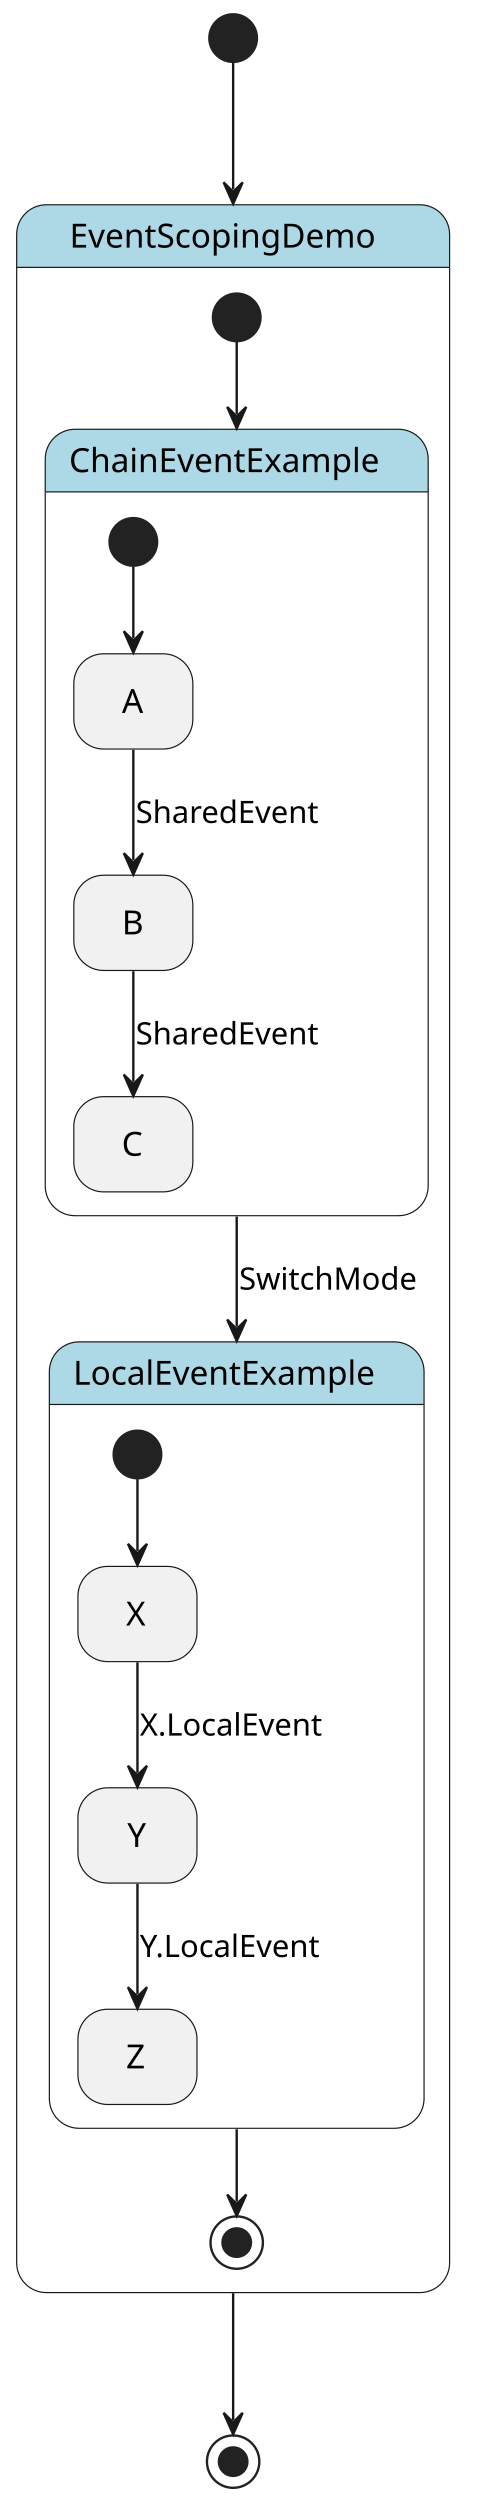
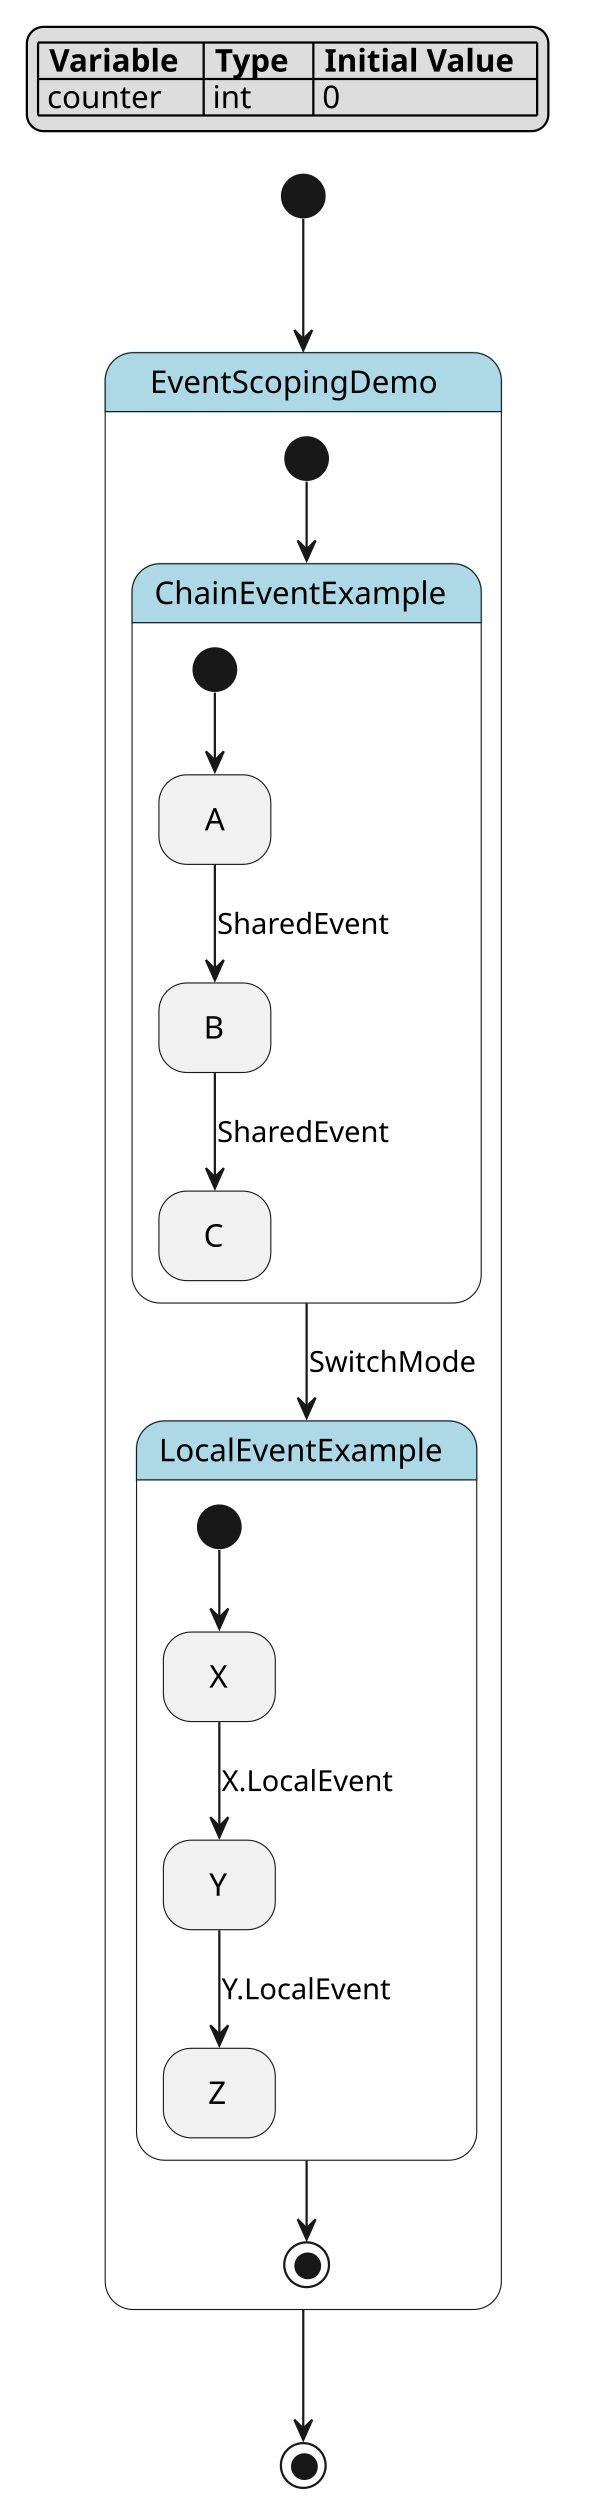
- <svg xmlns="http://www.w3.org/2000/svg" contentStyleType="text/css" data-diagram-type="STATE" height="1050px" preserveAspectRatio="none" style="width:202px;height:1050px;background:#FFFFFF;" version="1.1" viewBox="0 0 202 1050" width="202px" zoomAndPan="magnify">
+ <svg xmlns="http://www.w3.org/2000/svg" contentStyleType="text/css" height="1117px" preserveAspectRatio="none" style="width:265px;height:1117px;background:#FFFFFF;" version="1.1" viewBox="0 0 265 1117" width="265px" zoomAndPan="magnify">
  <defs />
  <g>
-     <path d="M19.5,86 L176.334,86 A12.5,12.5 0 0 1 188.834,98.5 L188.834,112.297 L7,112.297 L7,98.5 A12.5,12.5 0 0 1 19.5,86" fill="#ADD8E6" />
-     <rect fill="none" height="876.887" rx="12.5" ry="12.5" style="stroke:#181818;stroke-width:0.5;" width="181.834" x="7" y="86" />
-     <line style="stroke:#181818;stroke-width:0.5;" x1="7" x2="188.834" y1="112.297" y2="112.297" />
-     <text fill="#000000" font-family="sans-serif" font-size="14" lengthAdjust="spacing" textLength="137.389" x="29.223" y="103.995">EventScopingDemo</text>
-     <path d="M31.5,180.297 L167.334,180.297 A12.5,12.5 0 0 1 179.834,192.797 L179.834,206.594 L19,206.594 L19,192.797 A12.5,12.5 0 0 1 31.5,180.297" fill="#ADD8E6" />
-     <rect fill="none" height="330.297" rx="12.5" ry="12.5" style="stroke:#181818;stroke-width:0.5;" width="160.834" x="19" y="180.297" />
-     <line style="stroke:#181818;stroke-width:0.5;" x1="19" x2="179.834" y1="206.594" y2="206.594" />
-     <text fill="#000000" font-family="sans-serif" font-size="14" lengthAdjust="spacing" textLength="140.834" x="29" y="198.292">ChainEventExample</text>
-     <rect fill="#F1F1F1" height="40" rx="12.5" ry="12.5" style="stroke:#181818;stroke-width:0.5;" width="50" x="31" y="274.594" />
-     <text fill="#000000" font-family="sans-serif" font-size="14" lengthAdjust="spacing" textLength="9.577" x="51.211" y="299.44">A</text>
-     <rect fill="#F1F1F1" height="40" rx="12.5" ry="12.5" style="stroke:#181818;stroke-width:0.5;" width="50" x="31" y="367.594" />
-     <text fill="#000000" font-family="sans-serif" font-size="14" lengthAdjust="spacing" textLength="9.604" x="51.198" y="392.44">B</text>
-     <rect fill="#F1F1F1" height="40" rx="12.5" ry="12.5" style="stroke:#181818;stroke-width:0.5;" width="50" x="31" y="460.594" />
-     <text fill="#000000" font-family="sans-serif" font-size="14" lengthAdjust="spacing" textLength="9.775" x="51.112" y="485.44">C</text>
-     <ellipse cx="56" cy="227.594" fill="#222222" rx="10" ry="10" style="stroke:#222222;stroke-width:1;" />
-     <g class="link" data-entity-1="*start*event_scoping_demo__chain_event_example" data-entity-2="event_scoping_demo__chain_event_example__a" data-source-line="15" data-uid="lnk3" id="link_*start*event_scoping_demo__chain_event_example_event_scoping_demo__chain_event_example__a">
-       <path d="M56,237.904 C56,247.314 56,256.134 56,268.114" fill="none" id="*start*event_scoping_demo__chain_event_example-to-event_scoping_demo__chain_event_example__a" style="stroke:#181818;stroke-width:1;" />
-       <polygon fill="#181818" points="56,274.114,60,265.114,56,269.114,52,265.114,56,274.114" style="stroke:#181818;stroke-width:1;" />
+     <rect fill="#DDDDDD" height="46.594" id="_legend" rx="7.5" ry="7.5" style="stroke:#000000;stroke-width:1.0;" width="233" x="12" y="12" />
+     <text fill="#000000" font-family="sans-serif" font-size="14" font-weight="bold" lengthAdjust="spacing" textLength="64" x="22" y="31.995">Variable</text>
+     <text fill="#000000" font-family="sans-serif" font-size="14" font-weight="bold" lengthAdjust="spacing" textLength="39" x="96" y="31.995">Type</text>
+     <text fill="#000000" font-family="sans-serif" font-size="14" font-weight="bold" lengthAdjust="spacing" textLength="90" x="145" y="31.995">Initial Value</text>
+     <text fill="#000000" font-family="sans-serif" font-size="14" lengthAdjust="spacing" textLength="54" x="21" y="48.292">counter</text>
+     <text fill="#000000" font-family="sans-serif" font-size="14" lengthAdjust="spacing" textLength="17" x="95" y="48.292">int</text>
+     <text fill="#000000" font-family="sans-serif" font-size="14" lengthAdjust="spacing" textLength="9" x="144" y="48.292">0</text>
+     <line style="stroke:#000000;stroke-width:1.0;" x1="17" x2="240" y1="19" y2="19" />
+     <line style="stroke:#000000;stroke-width:1.0;" x1="17" x2="240" y1="35.297" y2="35.297" />
+     <line style="stroke:#000000;stroke-width:1.0;" x1="17" x2="240" y1="51.594" y2="51.594" />
+     <line style="stroke:#000000;stroke-width:1.0;" x1="17" x2="17" y1="19" y2="51.594" />
+     <line style="stroke:#000000;stroke-width:1.0;" x1="91" x2="91" y1="19" y2="51.594" />
+     <line style="stroke:#000000;stroke-width:1.0;" x1="140" x2="140" y1="19" y2="51.594" />
+     <line style="stroke:#000000;stroke-width:1.0;" x1="240" x2="240" y1="19" y2="51.594" />
+     <path d="M59.5,157.594 L211.5,157.594 A12.5,12.5 0 0 1 224,170.094 L224,183.891 L47,183.891 L47,170.094 A12.5,12.5 0 0 1 59.5,157.594 " fill="#ADD8E6" style="stroke:#ADD8E6;stroke-width:1.0;" />
+     <rect fill="none" height="874.297" rx="12.5" ry="12.5" style="stroke:#181818;stroke-width:0.5;" width="177" x="47" y="157.594" />
+     <line style="stroke:#181818;stroke-width:0.5;" x1="47" x2="224" y1="183.891" y2="183.891" />
+     <text fill="#000000" font-family="sans-serif" font-size="14" lengthAdjust="spacing" textLength="137" x="67" y="175.589">EventScopingDemo</text>
+     <path d="M71.5,251.891 L202.5,251.891 A12.5,12.5 0 0 1 215,264.391 L215,278.188 L59,278.188 L59,264.391 A12.5,12.5 0 0 1 71.5,251.891 " fill="#ADD8E6" style="stroke:#ADD8E6;stroke-width:1.0;" />
+     <rect fill="none" height="330.297" rx="12.5" ry="12.5" style="stroke:#181818;stroke-width:0.5;" width="156" x="59" y="251.891" />
+     <line style="stroke:#181818;stroke-width:0.5;" x1="59" x2="215" y1="278.188" y2="278.188" />
+     <text fill="#000000" font-family="sans-serif" font-size="14" lengthAdjust="spacing" textLength="136" x="69" y="269.886">ChainEventExample</text>
+     <rect fill="#F1F1F1" height="40" rx="12.5" ry="12.5" style="stroke:#181818;stroke-width:0.5;" width="50" x="71" y="346.188" />
+     <text fill="#000000" font-family="sans-serif" font-size="14" lengthAdjust="spacing" textLength="9" x="91.5" y="371.034">A</text>
+     <rect fill="#F1F1F1" height="40" rx="12.5" ry="12.5" style="stroke:#181818;stroke-width:0.5;" width="50" x="71" y="439.188" />
+     <text fill="#000000" font-family="sans-serif" font-size="14" lengthAdjust="spacing" textLength="10" x="91" y="464.034">B</text>
+     <rect fill="#F1F1F1" height="40" rx="12.5" ry="12.5" style="stroke:#181818;stroke-width:0.5;" width="50" x="71" y="532.188" />
+     <text fill="#000000" font-family="sans-serif" font-size="14" lengthAdjust="spacing" textLength="10" x="91" y="557.034">C</text>
+     <ellipse cx="96" cy="299.188" fill="#181818" rx="10" ry="10" style="stroke:none;stroke-width:1.0;" />
+     <g id="link_*start*event_scoping_demo__chain_event_example_event_scoping_demo__chain_event_example__a">
+       <path d="M96,309.498 C96,317.438 96,329.228 96,339.918 " fill="none" id="*start*event_scoping_demo__chain_event_example-to-event_scoping_demo__chain_event_example__a" style="stroke:#181818;stroke-width:1.0;" />
+       <polygon fill="#181818" points="96,344.707,100,335.707,96,339.707,92,335.707,96,344.707" style="stroke:#181818;stroke-width:1.0;" />
    </g>
-     <g class="link" data-entity-1="event_scoping_demo__chain_event_example__a" data-entity-2="event_scoping_demo__chain_event_example__b" data-source-line="16" data-uid="lnk4" id="link_event_scoping_demo__chain_event_example__a_event_scoping_demo__chain_event_example__b">
-       <path d="M56,314.894 C56,330.334 56,345.884 56,361.324" fill="none" id="event_scoping_demo__chain_event_example__a-to-event_scoping_demo__chain_event_example__b" style="stroke:#181818;stroke-width:1;" />
-       <polygon fill="#181818" points="56,367.324,60,358.324,56,362.324,52,358.324,56,367.324" style="stroke:#181818;stroke-width:1;" />
-       <text fill="#000000" font-family="sans-serif" font-size="13" lengthAdjust="spacing" textLength="83.294" x="57" y="345.661">SharedEvent</text>
+     <g id="link_event_scoping_demo__chain_event_example__a_event_scoping_demo__chain_event_example__b">
+       <path d="M96,386.488 C96,400.118 96,418.517 96,433.257 " fill="none" id="event_scoping_demo__chain_event_example__a-to-event_scoping_demo__chain_event_example__b" style="stroke:#181818;stroke-width:1.0;" />
+       <polygon fill="#181818" points="96,437.918,100,428.918,96,432.918,92,428.918,96,437.918" style="stroke:#181818;stroke-width:1.0;" />
+       <text fill="#000000" font-family="sans-serif" font-size="13" lengthAdjust="spacing" textLength="82" x="97" y="417.254">SharedEvent</text>
    </g>
-     <g class="link" data-entity-1="event_scoping_demo__chain_event_example__b" data-entity-2="event_scoping_demo__chain_event_example__c" data-source-line="17" data-uid="lnk5" id="link_event_scoping_demo__chain_event_example__b_event_scoping_demo__chain_event_example__c">
-       <path d="M56,407.894 C56,423.334 56,438.884 56,454.324" fill="none" id="event_scoping_demo__chain_event_example__b-to-event_scoping_demo__chain_event_example__c" style="stroke:#181818;stroke-width:1;" />
-       <polygon fill="#181818" points="56,460.324,60,451.324,56,455.324,52,451.324,56,460.324" style="stroke:#181818;stroke-width:1;" />
-       <text fill="#000000" font-family="sans-serif" font-size="13" lengthAdjust="spacing" textLength="83.294" x="57" y="438.661">SharedEvent</text>
+     <g id="link_event_scoping_demo__chain_event_example__b_event_scoping_demo__chain_event_example__c">
+       <path d="M96,479.488 C96,493.118 96,511.517 96,526.258 " fill="none" id="event_scoping_demo__chain_event_example__b-to-event_scoping_demo__chain_event_example__c" style="stroke:#181818;stroke-width:1.0;" />
+       <polygon fill="#181818" points="96,530.918,100,521.918,96,525.918,92,521.918,96,530.918" style="stroke:#181818;stroke-width:1.0;" />
+       <text fill="#000000" font-family="sans-serif" font-size="13" lengthAdjust="spacing" textLength="82" x="97" y="510.254">SharedEvent</text>
    </g>
-     <path d="M33.23,563.587 L165.605,563.587 A12.5,12.5 0 0 1 178.105,576.087 L178.105,589.884 L20.73,589.884 L20.73,576.087 A12.5,12.5 0 0 1 33.23,563.587" fill="#ADD8E6" />
-     <rect fill="none" height="330.297" rx="12.5" ry="12.5" style="stroke:#181818;stroke-width:0.5;" width="157.375" x="20.73" y="563.587" />
-     <line style="stroke:#181818;stroke-width:0.5;" x1="20.73" x2="178.105" y1="589.884" y2="589.884" />
-     <text fill="#000000" font-family="sans-serif" font-size="14" lengthAdjust="spacing" textLength="137.375" x="30.73" y="581.582">LocalEventExample</text>
-     <rect fill="#F1F1F1" height="40" rx="12.5" ry="12.5" style="stroke:#181818;stroke-width:0.5;" width="50" x="32.73" y="657.884" />
-     <text fill="#000000" font-family="sans-serif" font-size="14" lengthAdjust="spacing" textLength="9.591" x="52.935" y="682.73">X</text>
-     <rect fill="#F1F1F1" height="40" rx="12.5" ry="12.5" style="stroke:#181818;stroke-width:0.5;" width="50" x="32.73" y="750.884" />
-     <text fill="#000000" font-family="sans-serif" font-size="14" lengthAdjust="spacing" textLength="8.552" x="53.454" y="775.73">Y</text>
-     <rect fill="#F1F1F1" height="40" rx="12.5" ry="12.5" style="stroke:#181818;stroke-width:0.5;" width="50" x="32.73" y="843.884" />
-     <text fill="#000000" font-family="sans-serif" font-size="14" lengthAdjust="spacing" textLength="9.591" x="52.935" y="868.73">Z</text>
-     <ellipse cx="57.73" cy="610.884" fill="#222222" rx="10" ry="10" style="stroke:#222222;stroke-width:1;" />
-     <g class="link" data-entity-1="*start*event_scoping_demo__local_event_example" data-entity-2="event_scoping_demo__local_event_example__x" data-source-line="23" data-uid="lnk7" id="link_*start*event_scoping_demo__local_event_example_event_scoping_demo__local_event_example__x">
-       <path d="M57.73,621.194 C57.73,630.604 57.73,639.424 57.73,651.404" fill="none" id="*start*event_scoping_demo__local_event_example-to-event_scoping_demo__local_event_example__x" style="stroke:#181818;stroke-width:1;" />
-       <polygon fill="#181818" points="57.73,657.404,61.73,648.404,57.73,652.404,53.73,648.404,57.73,657.404" style="stroke:#181818;stroke-width:1;" />
+     <path d="M73.5,634.891 L200.5,634.891 A12.5,12.5 0 0 1 213,647.391 L213,661.188 L61,661.188 L61,647.391 A12.5,12.5 0 0 1 73.5,634.891 " fill="#ADD8E6" style="stroke:#ADD8E6;stroke-width:1.0;" />
+     <rect fill="none" height="330.297" rx="12.5" ry="12.5" style="stroke:#181818;stroke-width:0.5;" width="152" x="61" y="634.891" />
+     <line style="stroke:#181818;stroke-width:0.5;" x1="61" x2="213" y1="661.188" y2="661.188" />
+     <text fill="#000000" font-family="sans-serif" font-size="14" lengthAdjust="spacing" textLength="132" x="71" y="652.886">LocalEventExample</text>
+     <rect fill="#F1F1F1" height="40" rx="12.5" ry="12.5" style="stroke:#181818;stroke-width:0.5;" width="50" x="73" y="729.188" />
+     <text fill="#000000" font-family="sans-serif" font-size="14" lengthAdjust="spacing" textLength="9" x="93.5" y="754.034">X</text>
+     <rect fill="#F1F1F1" height="40" rx="12.5" ry="12.5" style="stroke:#181818;stroke-width:0.5;" width="50" x="73" y="822.188" />
+     <text fill="#000000" font-family="sans-serif" font-size="14" lengthAdjust="spacing" textLength="9" x="93.5" y="847.034">Y</text>
+     <rect fill="#F1F1F1" height="40" rx="12.5" ry="12.5" style="stroke:#181818;stroke-width:0.5;" width="50" x="73" y="915.188" />
+     <text fill="#000000" font-family="sans-serif" font-size="14" lengthAdjust="spacing" textLength="10" x="93" y="940.034">Z</text>
+     <ellipse cx="98" cy="682.188" fill="#181818" rx="10" ry="10" style="stroke:none;stroke-width:1.0;" />
+     <g id="link_*start*event_scoping_demo__local_event_example_event_scoping_demo__local_event_example__x">
+       <path d="M98,692.497 C98,700.438 98,712.227 98,722.918 " fill="none" id="*start*event_scoping_demo__local_event_example-to-event_scoping_demo__local_event_example__x" style="stroke:#181818;stroke-width:1.0;" />
+       <polygon fill="#181818" points="98,727.707,102,718.707,98,722.707,94,718.707,98,727.707" style="stroke:#181818;stroke-width:1.0;" />
    </g>
-     <g class="link" data-entity-1="event_scoping_demo__local_event_example__x" data-entity-2="event_scoping_demo__local_event_example__y" data-source-line="24" data-uid="lnk8" id="link_event_scoping_demo__local_event_example__x_event_scoping_demo__local_event_example__y">
-       <path d="M57.73,698.184 C57.73,713.624 57.73,729.174 57.73,744.614" fill="none" id="event_scoping_demo__local_event_example__x-to-event_scoping_demo__local_event_example__y" style="stroke:#181818;stroke-width:1;" />
-       <polygon fill="#181818" points="57.73,750.614,61.73,741.614,57.73,745.614,53.73,741.614,57.73,750.614" style="stroke:#181818;stroke-width:1;" />
-       <text fill="#000000" font-family="sans-serif" font-size="13" lengthAdjust="spacing" textLength="84.202" x="58.73" y="728.951">X.LocalEvent</text>
+     <g id="link_event_scoping_demo__local_event_example__x_event_scoping_demo__local_event_example__y">
+       <path d="M98,769.487 C98,783.117 98,801.518 98,816.258 " fill="none" id="event_scoping_demo__local_event_example__x-to-event_scoping_demo__local_event_example__y" style="stroke:#181818;stroke-width:1.0;" />
+       <polygon fill="#181818" points="98,820.918,102,811.918,98,815.918,94,811.918,98,820.918" style="stroke:#181818;stroke-width:1.0;" />
+       <text fill="#000000" font-family="sans-serif" font-size="13" lengthAdjust="spacing" textLength="81" x="99" y="800.254">X.LocalEvent</text>
    </g>
-     <g class="link" data-entity-1="event_scoping_demo__local_event_example__y" data-entity-2="event_scoping_demo__local_event_example__z" data-source-line="25" data-uid="lnk9" id="link_event_scoping_demo__local_event_example__y_event_scoping_demo__local_event_example__z">
-       <path d="M57.73,791.184 C57.73,806.624 57.73,822.174 57.73,837.614" fill="none" id="event_scoping_demo__local_event_example__y-to-event_scoping_demo__local_event_example__z" style="stroke:#181818;stroke-width:1;" />
-       <polygon fill="#181818" points="57.73,843.614,61.73,834.614,57.73,838.614,53.73,834.614,57.73,843.614" style="stroke:#181818;stroke-width:1;" />
-       <text fill="#000000" font-family="sans-serif" font-size="13" lengthAdjust="spacing" textLength="83.237" x="58.73" y="821.951">Y.LocalEvent</text>
+     <g id="link_event_scoping_demo__local_event_example__y_event_scoping_demo__local_event_example__z">
+       <path d="M98,862.487 C98,876.117 98,894.518 98,909.258 " fill="none" id="event_scoping_demo__local_event_example__y-to-event_scoping_demo__local_event_example__z" style="stroke:#181818;stroke-width:1.0;" />
+       <polygon fill="#181818" points="98,913.918,102,904.918,98,908.918,94,904.918,98,913.918" style="stroke:#181818;stroke-width:1.0;" />
+       <text fill="#000000" font-family="sans-serif" font-size="13" lengthAdjust="spacing" textLength="80" x="99" y="893.254">Y.LocalEvent</text>
    </g>
-     <ellipse cx="99.42" cy="133.297" fill="#222222" rx="10" ry="10" style="stroke:#222222;stroke-width:1;" />
-     <ellipse cx="99.42" cy="941.887" fill="none" rx="11" ry="11" style="stroke:#222222;stroke-width:1;" />
-     <ellipse cx="99.42" cy="941.887" fill="#222222" rx="6" ry="6" style="stroke:#222222;stroke-width:1;" />
-     <g class="link" data-entity-1="*start*event_scoping_demo" data-entity-2="event_scoping_demo__chain_event_example" data-source-line="27" data-uid="lnk11" id="link_*start*event_scoping_demo_event_scoping_demo__chain_event_example">
-       <path d="M99.42,143.597 C99.42,151.697 99.42,158.537 99.42,173.917" fill="none" id="*start*event_scoping_demo-to-event_scoping_demo__chain_event_example" style="stroke:#181818;stroke-width:1;" />
-       <polygon fill="#181818" points="99.42,179.917,103.42,170.917,99.42,174.917,95.42,170.917,99.42,179.917" style="stroke:#181818;stroke-width:1;" />
+     <ellipse cx="137" cy="204.891" fill="#181818" rx="10" ry="10" style="stroke:none;stroke-width:1.0;" />
+     <ellipse cx="137" cy="1011.891" fill="none" rx="10" ry="10" style="stroke:#181818;stroke-width:1.0;" />
+     <ellipse cx="137.5" cy="1012.391" fill="#181818" rx="6" ry="6" style="stroke:none;stroke-width:1.0;" />
+     <g id="link_*start*event_scoping_demo_event_scoping_demo__chain_event_example">
+       <path d="M137,215.181 C137,222.211 137,232.791 137,245.501 " fill="none" id="*start*event_scoping_demo-to-event_scoping_demo__chain_event_example" style="stroke:#181818;stroke-width:1.0;" />
+       <polygon fill="#181818" points="137,250.481,141,241.481,137,245.481,133,241.481,137,250.481" style="stroke:#181818;stroke-width:1.0;" />
    </g>
-     <g class="link" data-entity-1="event_scoping_demo__chain_event_example" data-entity-2="event_scoping_demo__local_event_example" data-source-line="28" data-uid="lnk12" id="link_event_scoping_demo__chain_event_example_event_scoping_demo__local_event_example">
-       <path d="M99.42,510.917 C99.42,528.247 99.42,539.877 99.42,557.207" fill="none" id="event_scoping_demo__chain_event_example-to-event_scoping_demo__local_event_example" style="stroke:#181818;stroke-width:1;" />
-       <polygon fill="#181818" points="99.42,563.207,103.42,554.207,99.42,558.207,95.42,554.207,99.42,563.207" style="stroke:#181818;stroke-width:1;" />
-       <text fill="#000000" font-family="sans-serif" font-size="13" lengthAdjust="spacing" textLength="78.4" x="100.42" y="541.654">SwitchMode</text>
+     <g id="link_event_scoping_demo__chain_event_example_event_scoping_demo__local_event_example">
+       <path d="M137,582.231 C137,597.661 137,613.321 137,628.801 " fill="none" id="event_scoping_demo__chain_event_example-to-event_scoping_demo__local_event_example" style="stroke:#181818;stroke-width:1.0;" />
+       <polygon fill="#181818" points="137,633.491,141,624.491,137,628.491,133,624.491,137,633.491" style="stroke:#181818;stroke-width:1.0;" />
+       <text fill="#000000" font-family="sans-serif" font-size="13" lengthAdjust="spacing" textLength="76" x="138" y="612.957">SwitchMode</text>
    </g>
-     <g class="link" data-entity-1="event_scoping_demo__local_event_example" data-entity-2="*end*event_scoping_demo" data-source-line="29" data-uid="lnk14" id="link_event_scoping_demo__local_event_example_*end*event_scoping_demo">
-       <path d="M99.42,894.287 C99.42,909.547 99.42,916.377 99.42,924.697" fill="none" id="event_scoping_demo__local_event_example-to-*end*event_scoping_demo" style="stroke:#181818;stroke-width:1;" />
-       <polygon fill="#181818" points="99.42,930.697,103.42,921.697,99.42,925.697,95.42,921.697,99.42,930.697" style="stroke:#181818;stroke-width:1;" />
+     <g id="link_event_scoping_demo__local_event_example_*end*event_scoping_demo">
+       <path d="M137,965.321 C137,977.321 137,987.781 137,995.641 " fill="none" id="event_scoping_demo__local_event_example-to-*end*event_scoping_demo" style="stroke:#181818;stroke-width:1.0;" />
+       <polygon fill="#181818" points="137,1000.601,141,991.601,137,995.601,133,991.601,137,1000.601" style="stroke:#181818;stroke-width:1.0;" />
    </g>
-     <ellipse cx="97.92" cy="16" fill="#222222" rx="10" ry="10" style="stroke:#222222;stroke-width:1;" />
-     <ellipse cx="97.92" cy="1033.89" fill="none" rx="11" ry="11" style="stroke:#222222;stroke-width:1;" />
-     <ellipse cx="97.92" cy="1033.89" fill="#222222" rx="6" ry="6" style="stroke:#222222;stroke-width:1;" />
-     <g class="link" data-entity-1="*start*" data-entity-2="event_scoping_demo" data-source-line="31" data-uid="lnk16" id="link_*start*_event_scoping_demo">
-       <path d="M97.92,26.23 C97.92,37.49 97.92,52.44 97.92,79.59" fill="none" id="*start*-to-event_scoping_demo" style="stroke:#181818;stroke-width:1;" />
-       <polygon fill="#181818" points="97.92,85.59,101.92,76.59,97.92,80.59,93.92,76.59,97.92,85.59" style="stroke:#181818;stroke-width:1;" />
+     <ellipse cx="135.5" cy="87.594" fill="#181818" rx="10" ry="10" style="stroke:none;stroke-width:1.0;" />
+     <ellipse cx="135.5" cy="1101.594" fill="none" rx="10" ry="10" style="stroke:#181818;stroke-width:1.0;" />
+     <ellipse cx="136" cy="1102.094" fill="#181818" rx="6" ry="6" style="stroke:none;stroke-width:1.0;" />
+     <g id="link_*start*_event_scoping_demo">
+       <path d="M135.5,97.794 C135.5,108.244 135.5,127.084 135.5,151.494 " fill="none" id="*start*-to-event_scoping_demo" style="stroke:#181818;stroke-width:1.0;" />
+       <polygon fill="#181818" points="135.5,156.474,139.5,147.474,135.5,151.474,131.5,147.474,135.5,156.474" style="stroke:#181818;stroke-width:1.0;" />
    </g>
-     <g class="link" data-entity-1="event_scoping_demo" data-entity-2="*end*" data-source-line="32" data-uid="lnk18" id="link_event_scoping_demo_*end*">
-       <path d="M97.92,963.13 C97.92,989.86 97.92,1004.69 97.92,1016.39" fill="none" id="event_scoping_demo-to-*end*" style="stroke:#181818;stroke-width:1;" />
-       <polygon fill="#181818" points="97.92,1022.39,101.92,1013.39,97.92,1017.39,93.92,1013.39,97.92,1022.39" style="stroke:#181818;stroke-width:1;" />
+     <g id="link_event_scoping_demo_*end*">
+       <path d="M135.5,1031.964 C135.5,1054.714 135.5,1073.114 135.5,1085.114 " fill="none" id="event_scoping_demo-to-*end*" style="stroke:#181818;stroke-width:1.0;" />
+       <polygon fill="#181818" points="135.5,1090.104,139.5,1081.104,135.5,1085.104,131.5,1081.104,135.5,1090.104" style="stroke:#181818;stroke-width:1.0;" />
    </g>
  </g>
</svg>
